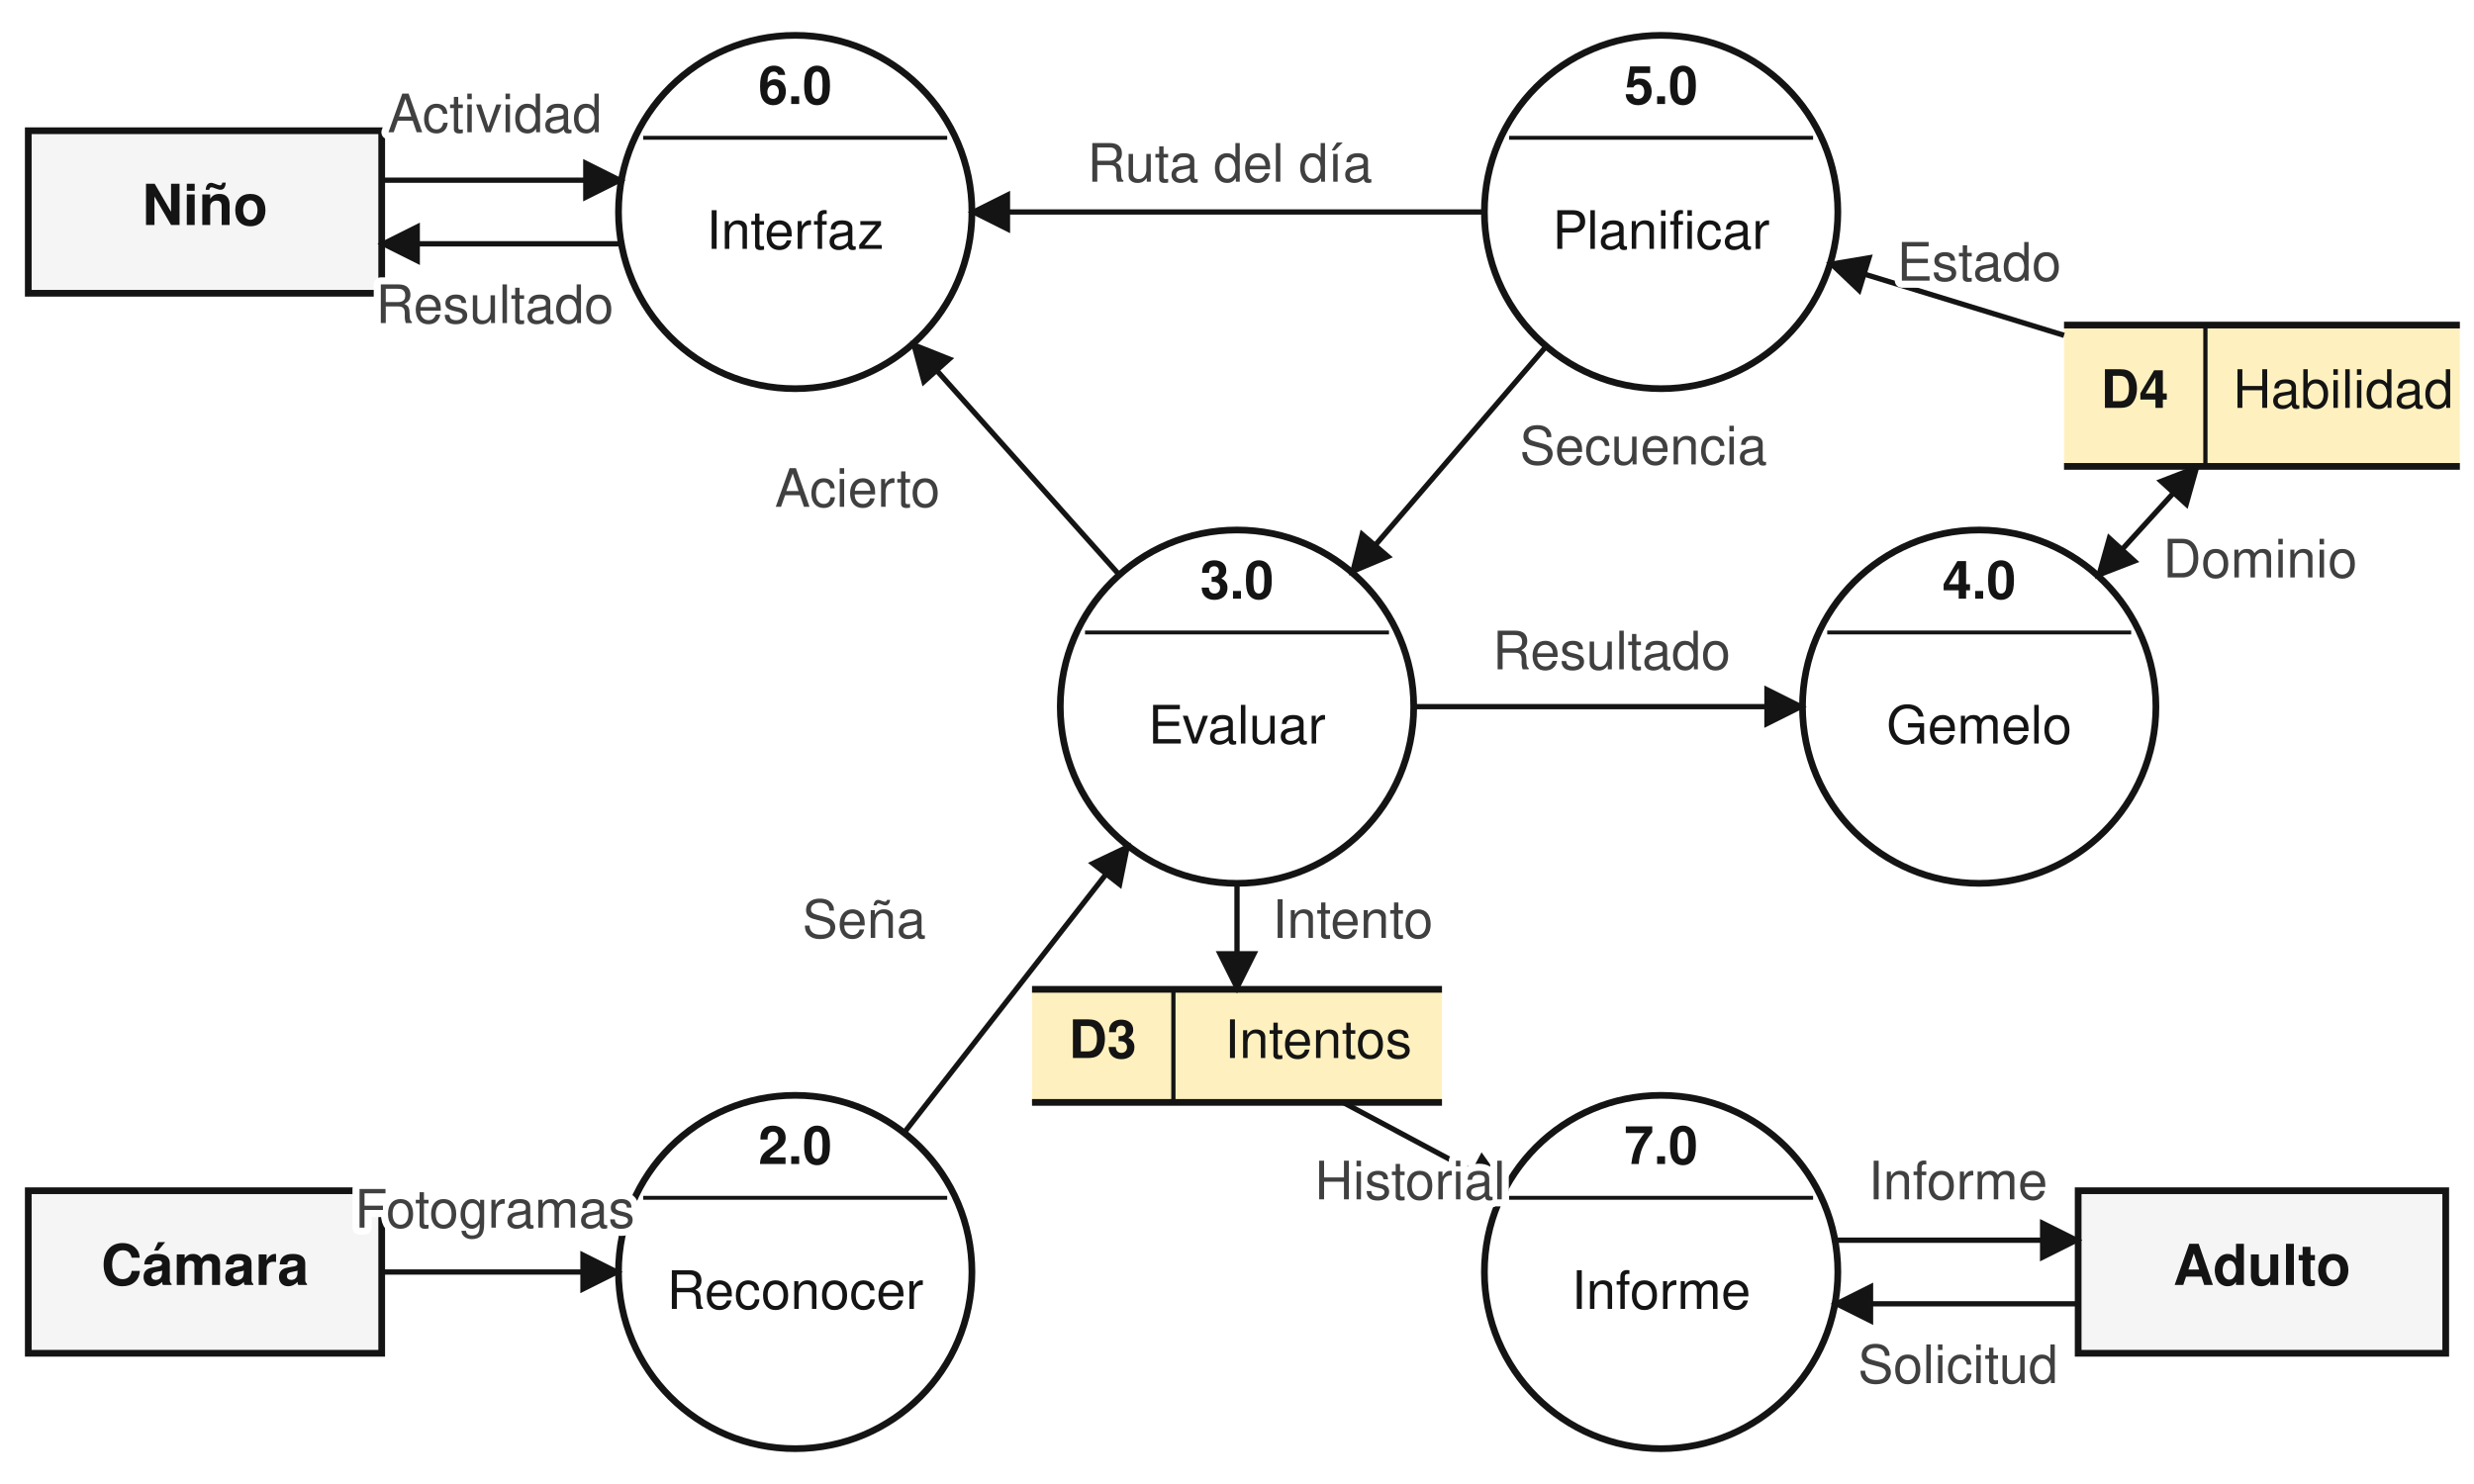
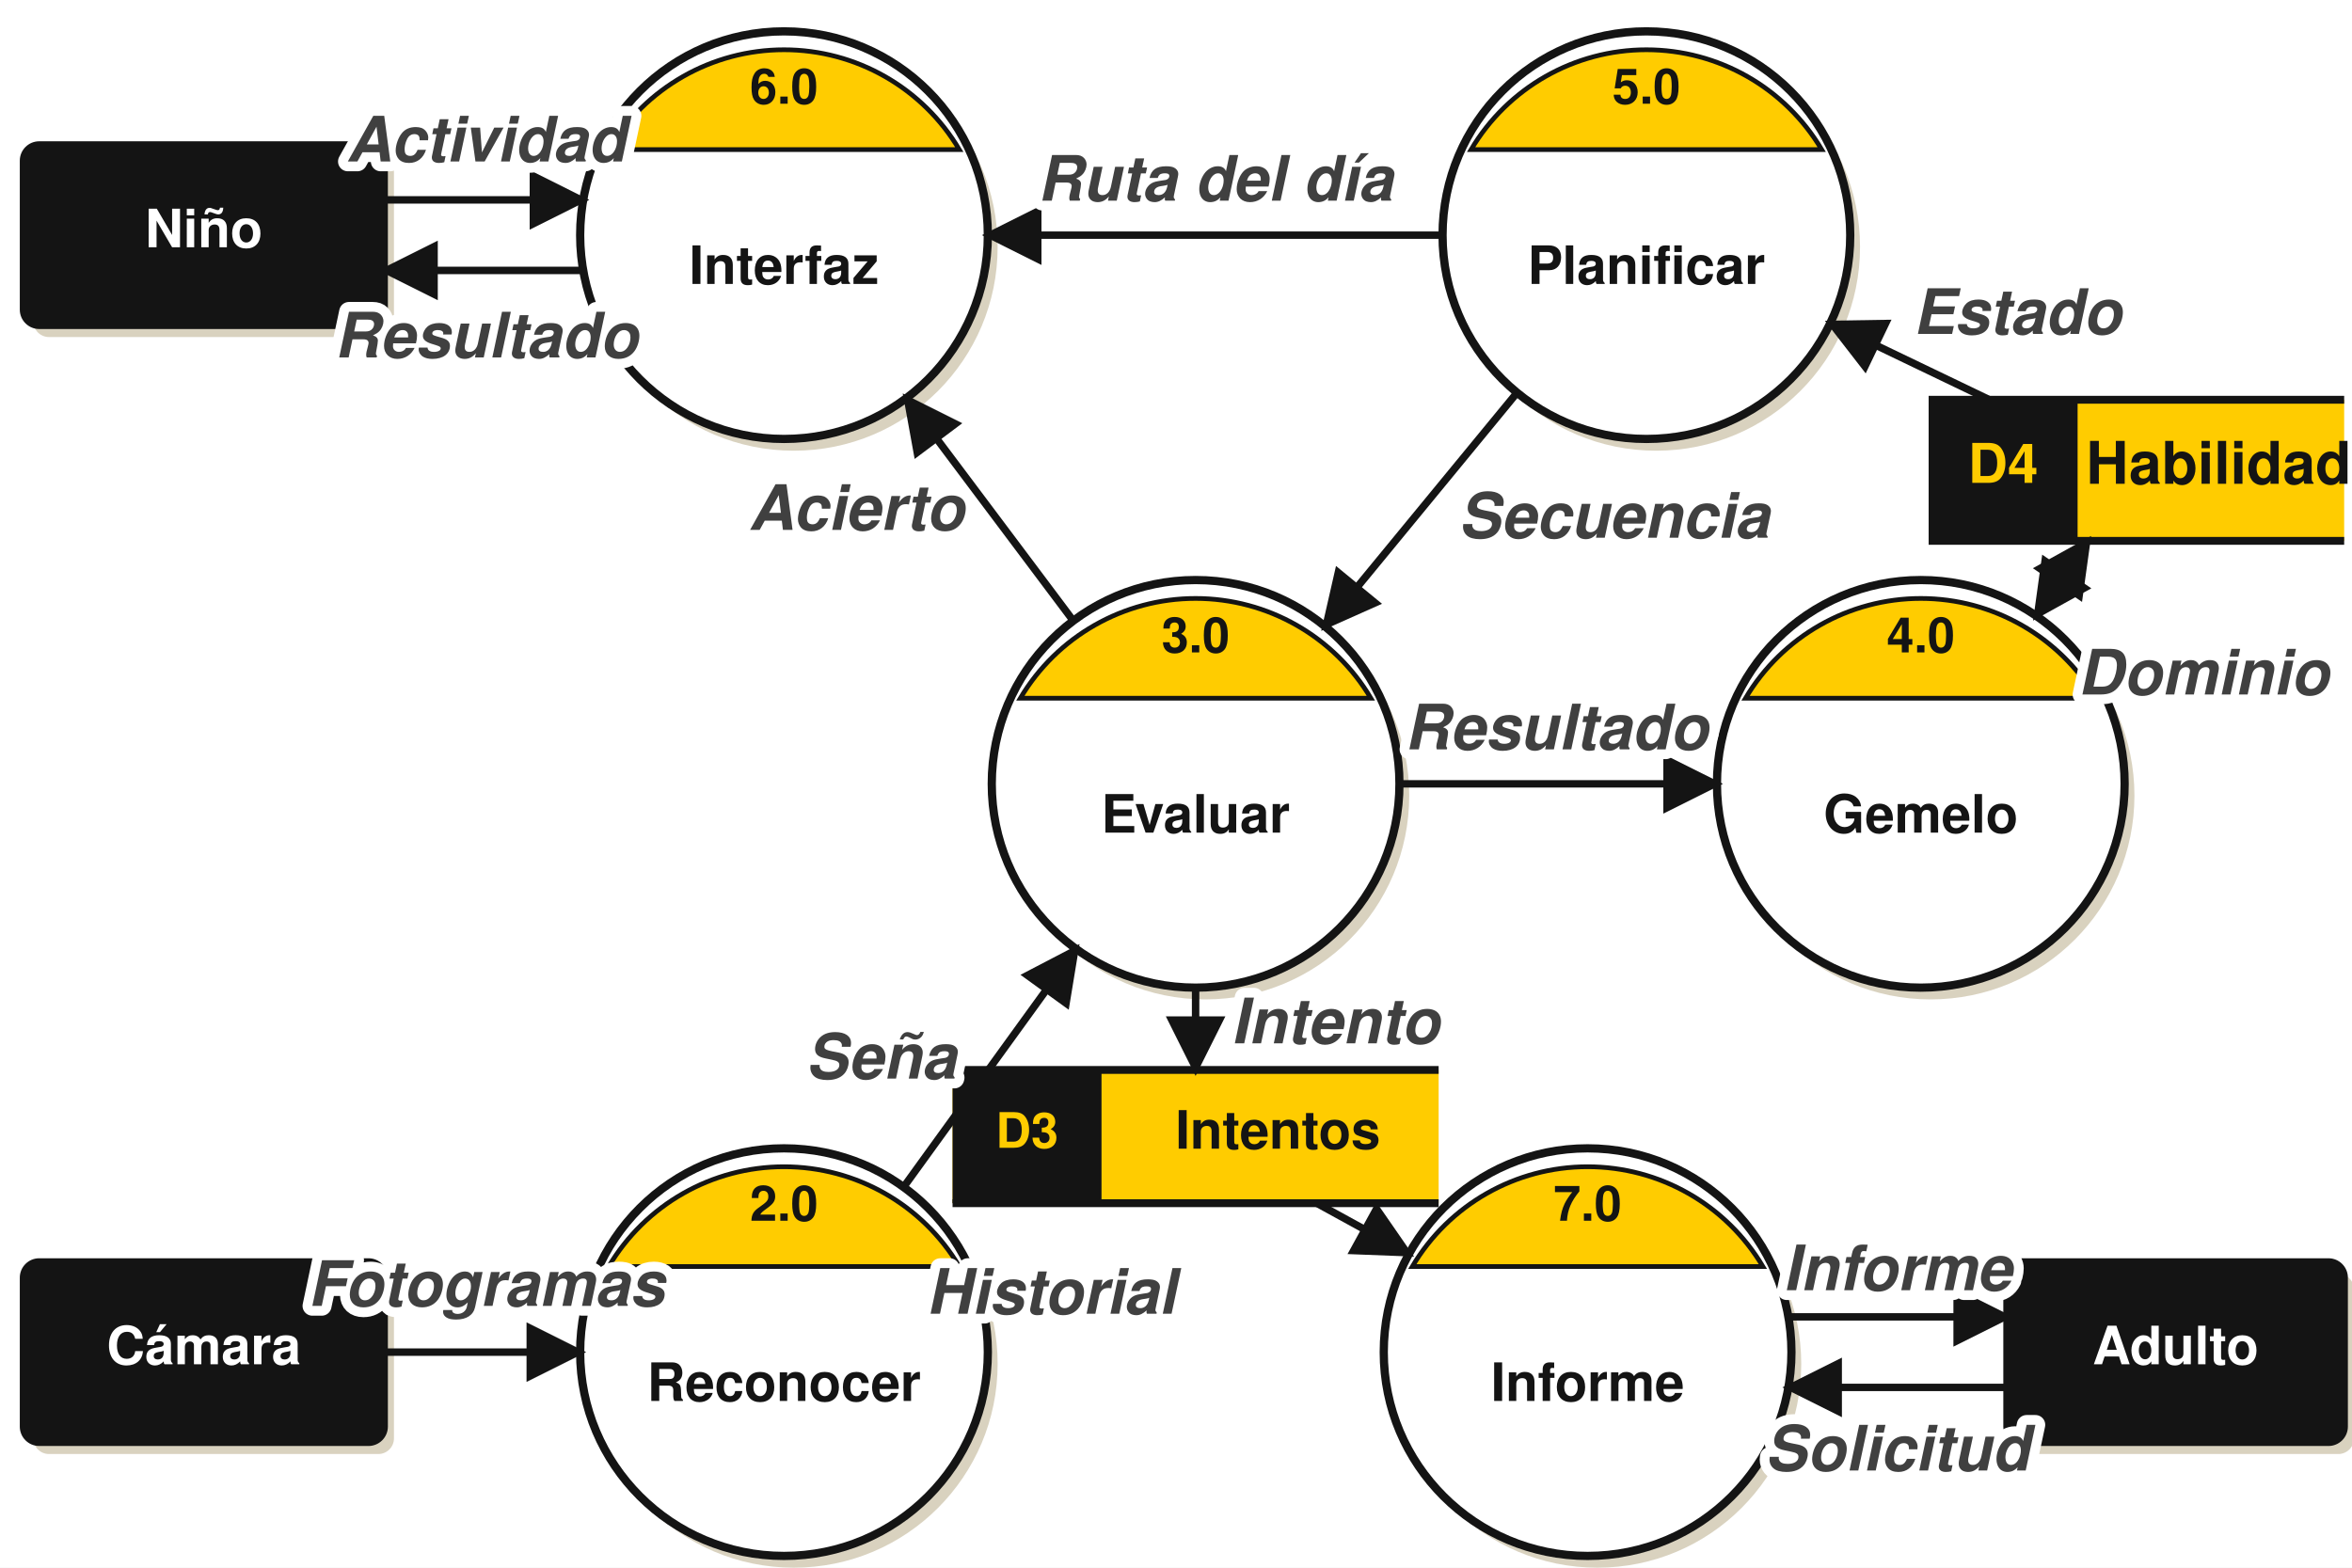
- <svg xmlns="http://www.w3.org/2000/svg" viewBox="0 0 700 420" font-family="Helvetica, Arial, sans-serif" role="img" aria-label="DFD nivel 1 simplificado" width="700" height="420">
-   <rect width="700" height="420" fill="#fff" />
+ <svg xmlns="http://www.w3.org/2000/svg" viewBox="0 0 600 400" font-family="Helvetica, Arial, sans-serif" role="img" aria-label="DFD nivel 1 simplificado" width="600" height="400">
+   <rect width="600" height="400" fill="#fff" />
  <defs>
    <marker id="arr" viewBox="0 0 10 10" refX="9" refY="5" markerWidth="8" markerHeight="8" orient="auto-start-reverse">
      <path d="M0,0 L10,5 L0,10 z" fill="#141414" />
    </marker>
    <marker id="arrO" viewBox="0 0 10 10" refX="9" refY="5" markerWidth="8" markerHeight="8" orient="auto-start-reverse">
      <path d="M0,0 L10,5 L0,10 z" fill="#fff" stroke="#141414" stroke-width="1.2" />
    </marker>
    <marker id="dot" viewBox="0 0 10 10" refX="5" refY="5" markerWidth="7" markerHeight="7">
      <circle cx="5" cy="5" r="3.6" fill="#fff" stroke="#141414" stroke-width="1.4" />
    </marker>
    <marker id="arrR" viewBox="0 0 10 10" refX="9" refY="5" markerWidth="8" markerHeight="8" orient="auto-start-reverse">
      <path d="M0,0 L10,5 L0,10 z" fill="#B3261E" />
    </marker>
  </defs>
-   <rect x="8.0" y="37.0" width="100" height="46" rx="0" fill="#F5F5F5" stroke="#141414" stroke-width="1.9" />
-   <text x="58" y="60.0" font-size="16" text-anchor="middle" dominant-baseline="central" font-weight="600" fill="#141414">Niño</text>
-   <rect x="8.0" y="337.0" width="100" height="46" rx="0" fill="#F5F5F5" stroke="#141414" stroke-width="1.9" />
-   <text x="58" y="360.0" font-size="16" text-anchor="middle" dominant-baseline="central" font-weight="600" fill="#141414">Cámara</text>
-   <rect x="588.0" y="337.0" width="104" height="46" rx="0" fill="#F5F5F5" stroke="#141414" stroke-width="1.9" />
-   <text x="640" y="360.0" font-size="16" text-anchor="middle" dominant-baseline="central" font-weight="600" fill="#141414">Adulto</text>
-   <circle cx="225" cy="60" r="50" fill="#fff" stroke="#141414" stroke-width="1.9" />
-   <line x1="182.0" y1="39.0" x2="268.0" y2="39.0" stroke="#141414" stroke-width="1.1" />
-   <text x="225" y="26.0" font-size="15" text-anchor="middle" dominant-baseline="central" font-weight="700" fill="#141414">6.0</text>
-   <text x="225" y="67.0" font-size="15" text-anchor="middle" dominant-baseline="central" font-weight="500" fill="#141414">Interfaz</text>
-   <circle cx="470" cy="60" r="50" fill="#fff" stroke="#141414" stroke-width="1.9" />
-   <line x1="427.0" y1="39.0" x2="513.0" y2="39.0" stroke="#141414" stroke-width="1.1" />
-   <text x="470" y="26.0" font-size="15" text-anchor="middle" dominant-baseline="central" font-weight="700" fill="#141414">5.0</text>
-   <text x="470" y="67.0" font-size="15" text-anchor="middle" dominant-baseline="central" font-weight="500" fill="#141414">Planificar</text>
-   <circle cx="350" cy="200" r="50" fill="#fff" stroke="#141414" stroke-width="1.9" />
-   <line x1="307.0" y1="179.0" x2="393.0" y2="179.0" stroke="#141414" stroke-width="1.1" />
-   <text x="350" y="166.0" font-size="15" text-anchor="middle" dominant-baseline="central" font-weight="700" fill="#141414">3.0</text>
-   <text x="350" y="207.0" font-size="15" text-anchor="middle" dominant-baseline="central" font-weight="500" fill="#141414">Evaluar</text>
-   <circle cx="560" cy="200" r="50" fill="#fff" stroke="#141414" stroke-width="1.9" />
-   <line x1="517.0" y1="179.0" x2="603.0" y2="179.0" stroke="#141414" stroke-width="1.1" />
-   <text x="560" y="166.0" font-size="15" text-anchor="middle" dominant-baseline="central" font-weight="700" fill="#141414">4.0</text>
-   <text x="560" y="207.0" font-size="15" text-anchor="middle" dominant-baseline="central" font-weight="500" fill="#141414">Gemelo</text>
-   <circle cx="225" cy="360" r="50" fill="#fff" stroke="#141414" stroke-width="1.9" />
-   <line x1="182.0" y1="339.0" x2="268.0" y2="339.0" stroke="#141414" stroke-width="1.1" />
-   <text x="225" y="326.0" font-size="15" text-anchor="middle" dominant-baseline="central" font-weight="700" fill="#141414">2.0</text>
-   <text x="225" y="367.0" font-size="15" text-anchor="middle" dominant-baseline="central" font-weight="500" fill="#141414">Reconocer</text>
-   <circle cx="470" cy="360" r="50" fill="#fff" stroke="#141414" stroke-width="1.9" />
-   <line x1="427.0" y1="339.0" x2="513.0" y2="339.0" stroke="#141414" stroke-width="1.1" />
-   <text x="470" y="326.0" font-size="15" text-anchor="middle" dominant-baseline="central" font-weight="700" fill="#141414">7.0</text>
-   <text x="470" y="367.0" font-size="15" text-anchor="middle" dominant-baseline="central" font-weight="500" fill="#141414">Informe</text>
-   <rect x="292.0" y="280.0" width="116" height="32" fill="#FFF1BF" stroke="none" />
-   <line x1="292.0" y1="280.0" x2="408.0" y2="280.0" stroke="#141414" stroke-width="1.9" />
-   <line x1="292.0" y1="312.0" x2="408.0" y2="312.0" stroke="#141414" stroke-width="1.9" />
-   <line x1="332.0" y1="280.0" x2="332.0" y2="312.0" stroke="#141414" stroke-width="1.2" />
-   <text x="312.0" y="296.0" font-size="15" text-anchor="middle" dominant-baseline="central" font-weight="700" fill="#141414">D3</text>
-   <text x="373.0" y="296.0" font-size="15" text-anchor="middle" dominant-baseline="central" font-weight="500" fill="#141414">Intentos</text>
-   <rect x="584.0" y="92.0" width="112" height="40" fill="#FFF1BF" stroke="none" />
-   <line x1="584.0" y1="92.0" x2="696.0" y2="92.0" stroke="#141414" stroke-width="1.9" />
-   <line x1="584.0" y1="132.0" x2="696.0" y2="132.0" stroke="#141414" stroke-width="1.9" />
-   <line x1="624.0" y1="92.0" x2="624.0" y2="132.0" stroke="#141414" stroke-width="1.2" />
-   <text x="604.0" y="112.0" font-size="15" text-anchor="middle" dominant-baseline="central" font-weight="700" fill="#141414">D4</text>
-   <text x="663.0" y="112.0" font-size="15" text-anchor="middle" dominant-baseline="central" font-weight="500" fill="#141414">Habilidad</text>
-   <path d="M108.0,51.0 L175.8,51.0" fill="none" stroke="#141414" stroke-width="1.5" marker-end="url(#arr)" stroke-linejoin="round" />
-   <text x="140" y="34" font-size="15" text-anchor="middle" dominant-baseline="central" font-weight="500" fill="#404040" paint-order="stroke" stroke="#fff" stroke-width="4" stroke-linejoin="round">
-     <tspan x="140" dy="0">Actividad</tspan>
-   </text>
-   <path d="M175.8,69.0 L108.0,69.0" fill="none" stroke="#141414" stroke-width="1.5" marker-end="url(#arr)" stroke-linejoin="round" />
-   <text x="140" y="88" font-size="15" text-anchor="middle" dominant-baseline="central" font-weight="500" fill="#404040" paint-order="stroke" stroke="#fff" stroke-width="4" stroke-linejoin="round">
-     <tspan x="140" dy="0">Resultado</tspan>
-   </text>
-   <path d="M108.0,360.0 L175.0,360.0" fill="none" stroke="#141414" stroke-width="1.5" marker-end="url(#arr)" stroke-linejoin="round" />
-   <text x="140" y="344" font-size="15" text-anchor="middle" dominant-baseline="central" font-weight="500" fill="#404040" paint-order="stroke" stroke="#fff" stroke-width="4" stroke-linejoin="round">
-     <tspan x="140" dy="0">Fotogramas</tspan>
-   </text>
-   <path d="M255.8,320.6 L319.2,239.4" fill="none" stroke="#141414" stroke-width="1.5" marker-end="url(#arr)" stroke-linejoin="round" />
-   <text x="262" y="262" font-size="15" text-anchor="end" dominant-baseline="central" font-weight="500" fill="#404040" paint-order="stroke" stroke="#fff" stroke-width="4" stroke-linejoin="round">
-     <tspan x="262" dy="0">Seña</tspan>
-   </text>
-   <path d="M316.7,162.7 L258.3,97.3" fill="none" stroke="#141414" stroke-width="1.5" marker-end="url(#arr)" stroke-linejoin="round" />
-   <text x="266" y="140" font-size="15" text-anchor="end" dominant-baseline="central" font-weight="500" fill="#404040" paint-order="stroke" stroke="#fff" stroke-width="4" stroke-linejoin="round">
-     <tspan x="266" dy="0">Acierto</tspan>
-   </text>
-   <path d="M420.0,60.0 L275.0,60.0" fill="none" stroke="#141414" stroke-width="1.5" marker-end="url(#arr)" stroke-linejoin="round" />
-   <text x="348" y="48" font-size="15" text-anchor="middle" dominant-baseline="central" font-weight="500" fill="#404040" paint-order="stroke" stroke="#fff" stroke-width="4" stroke-linejoin="round">
-     <tspan x="348" dy="0">Ruta del día</tspan>
-   </text>
-   <path d="M437.5,98.0 L382.5,162.0" fill="none" stroke="#141414" stroke-width="1.5" marker-end="url(#arr)" stroke-linejoin="round" />
-   <text x="430" y="128" font-size="15" text-anchor="start" dominant-baseline="central" font-weight="500" fill="#404040" paint-order="stroke" stroke="#fff" stroke-width="4" stroke-linejoin="round">
-     <tspan x="430" dy="0">Secuencia</tspan>
-   </text>
-   <path d="M400.0,200.0 L510.0,200.0" fill="none" stroke="#141414" stroke-width="1.5" marker-end="url(#arr)" stroke-linejoin="round" />
-   <text x="456" y="186" font-size="15" text-anchor="middle" dominant-baseline="central" font-weight="500" fill="#404040" paint-order="stroke" stroke="#fff" stroke-width="4" stroke-linejoin="round">
-     <tspan x="456" dy="0">Resultado</tspan>
-   </text>
-   <path d="M350.0,250.0 L350.0,280.0" fill="none" stroke="#141414" stroke-width="1.5" marker-end="url(#arr)" stroke-linejoin="round" />
-   <text x="360" y="262" font-size="15" text-anchor="start" dominant-baseline="central" font-weight="500" fill="#404040" paint-order="stroke" stroke="#fff" stroke-width="4" stroke-linejoin="round">
-     <tspan x="360" dy="0">Intento</tspan>
-   </text>
-   <path d="M380.0,312.0 L425.9,336.5" fill="none" stroke="#141414" stroke-width="1.5" marker-end="url(#arr)" stroke-linejoin="round" />
-   <text x="372" y="336" font-size="15" text-anchor="start" dominant-baseline="central" font-weight="500" fill="#404040" paint-order="stroke" stroke="#fff" stroke-width="4" stroke-linejoin="round">
-     <tspan x="372" dy="0">Historial</tspan>
-   </text>
-   <path d="M593.6,163.0 L621.8,132.0" fill="none" stroke="#141414" stroke-width="1.5" marker-end="url(#arr)" marker-start="url(#arr)" stroke-linejoin="round" />
-   <text x="612" y="160" font-size="15" text-anchor="start" dominant-baseline="central" font-weight="500" fill="#404040" paint-order="stroke" stroke="#fff" stroke-width="4" stroke-linejoin="round">
-     <tspan x="612" dy="0">Dominio</tspan>
-   </text>
-   <path d="M584.0,94.9 L517.8,74.6" fill="none" stroke="#141414" stroke-width="1.5" marker-end="url(#arr)" stroke-linejoin="round" />
-   <text x="560" y="76" font-size="15" text-anchor="middle" dominant-baseline="central" font-weight="500" fill="#404040" paint-order="stroke" stroke="#fff" stroke-width="4" stroke-linejoin="round">
-     <tspan x="560" dy="0">Estado</tspan>
-   </text>
-   <path d="M519.2,351.0 L588.0,351.0" fill="none" stroke="#141414" stroke-width="1.5" marker-end="url(#arr)" stroke-linejoin="round" />
-   <text x="554" y="336" font-size="15" text-anchor="middle" dominant-baseline="central" font-weight="500" fill="#404040" paint-order="stroke" stroke="#fff" stroke-width="4" stroke-linejoin="round">
-     <tspan x="554" dy="0">Informe</tspan>
-   </text>
-   <path d="M588.0,369.0 L519.2,369.0" fill="none" stroke="#141414" stroke-width="1.5" marker-end="url(#arr)" stroke-linejoin="round" />
-   <text x="554" y="388" font-size="15" text-anchor="middle" dominant-baseline="central" font-weight="500" fill="#404040" paint-order="stroke" stroke="#fff" stroke-width="4" stroke-linejoin="round">
-     <tspan x="554" dy="0">Solicitud</tspan>
-   </text>
+   <rect x="8.5" y="40.0" width="92" height="46" rx="4" fill="#D9D2BF" stroke="none" stroke-width="1.4" />
+   <rect x="6.0" y="37.0" width="92" height="46" rx="4" fill="#141414" stroke="#141414" stroke-width="1.9" />
+   <text x="52" y="60.0" font-size="13.5" text-anchor="middle" dominant-baseline="central" font-weight="700" fill="#fff">Niño</text>
+   <rect x="8.5" y="325.0" width="92" height="46" rx="4" fill="#D9D2BF" stroke="none" stroke-width="1.4" />
+   <rect x="6.0" y="322.0" width="92" height="46" rx="4" fill="#141414" stroke="#141414" stroke-width="1.9" />
+   <text x="52" y="345.0" font-size="13.5" text-anchor="middle" dominant-baseline="central" font-weight="700" fill="#fff">Cámara</text>
+   <rect x="514.5" y="325.0" width="86" height="46" rx="4" fill="#D9D2BF" stroke="none" stroke-width="1.4" />
+   <rect x="512.0" y="322.0" width="86" height="46" rx="4" fill="#141414" stroke="#141414" stroke-width="1.9" />
+   <text x="555" y="345.0" font-size="13.5" text-anchor="middle" dominant-baseline="central" font-weight="700" fill="#fff">Adulto</text>
+   <circle cx="202.5" cy="63" r="52" fill="#D9D2BF" />
+   <circle cx="200" cy="60" r="52" fill="#fff" stroke="#141414" stroke-width="2.1" />
+   <path d="M155.28,38.16 A52,52 0 0 1 244.72,38.16 Z" fill="#FFCC00" stroke="#141414" stroke-width="1.2" />
+   <text x="200" y="23.6" font-size="12.5" text-anchor="middle" dominant-baseline="central" font-weight="800" fill="#141414">6.0</text>
+   <text x="200" y="69.36" font-size="13.5" text-anchor="middle" dominant-baseline="central" font-weight="600" fill="#141414">Interfaz</text>
+   <circle cx="422.5" cy="63" r="52" fill="#D9D2BF" />
+   <circle cx="420" cy="60" r="52" fill="#fff" stroke="#141414" stroke-width="2.1" />
+   <path d="M375.28,38.16 A52,52 0 0 1 464.72,38.16 Z" fill="#FFCC00" stroke="#141414" stroke-width="1.2" />
+   <text x="420" y="23.6" font-size="12.5" text-anchor="middle" dominant-baseline="central" font-weight="800" fill="#141414">5.0</text>
+   <text x="420" y="69.36" font-size="13.5" text-anchor="middle" dominant-baseline="central" font-weight="600" fill="#141414">Planificar</text>
+   <circle cx="307.5" cy="203" r="52" fill="#D9D2BF" />
+   <circle cx="305" cy="200" r="52" fill="#fff" stroke="#141414" stroke-width="2.1" />
+   <path d="M260.28,178.16 A52,52 0 0 1 349.72,178.16 Z" fill="#FFCC00" stroke="#141414" stroke-width="1.2" />
+   <text x="305" y="163.6" font-size="12.5" text-anchor="middle" dominant-baseline="central" font-weight="800" fill="#141414">3.0</text>
+   <text x="305" y="209.36" font-size="13.5" text-anchor="middle" dominant-baseline="central" font-weight="600" fill="#141414">Evaluar</text>
+   <circle cx="492.5" cy="203" r="52" fill="#D9D2BF" />
+   <circle cx="490" cy="200" r="52" fill="#fff" stroke="#141414" stroke-width="2.1" />
+   <path d="M445.28,178.16 A52,52 0 0 1 534.72,178.16 Z" fill="#FFCC00" stroke="#141414" stroke-width="1.2" />
+   <text x="490" y="163.6" font-size="12.5" text-anchor="middle" dominant-baseline="central" font-weight="800" fill="#141414">4.0</text>
+   <text x="490" y="209.36" font-size="13.5" text-anchor="middle" dominant-baseline="central" font-weight="600" fill="#141414">Gemelo</text>
+   <circle cx="202.5" cy="348" r="52" fill="#D9D2BF" />
+   <circle cx="200" cy="345" r="52" fill="#fff" stroke="#141414" stroke-width="2.1" />
+   <path d="M155.28,323.16 A52,52 0 0 1 244.72,323.16 Z" fill="#FFCC00" stroke="#141414" stroke-width="1.2" />
+   <text x="200" y="308.6" font-size="12.5" text-anchor="middle" dominant-baseline="central" font-weight="800" fill="#141414">2.0</text>
+   <text x="200" y="354.36" font-size="13.5" text-anchor="middle" dominant-baseline="central" font-weight="600" fill="#141414">Reconocer</text>
+   <circle cx="407.5" cy="348" r="52" fill="#D9D2BF" />
+   <circle cx="405" cy="345" r="52" fill="#fff" stroke="#141414" stroke-width="2.1" />
+   <path d="M360.28,323.16 A52,52 0 0 1 449.72,323.16 Z" fill="#FFCC00" stroke="#141414" stroke-width="1.2" />
+   <text x="405" y="308.6" font-size="12.5" text-anchor="middle" dominant-baseline="central" font-weight="800" fill="#141414">7.0</text>
+   <text x="405" y="354.36" font-size="13.5" text-anchor="middle" dominant-baseline="central" font-weight="600" fill="#141414">Informe</text>
+   <rect x="243.0" y="273.0" width="124" height="34" fill="#FFCC00" stroke="none" />
+   <rect x="243.0" y="273.0" width="38" height="34" fill="#141414" stroke="none" />
+   <line x1="243.0" y1="273.0" x2="367.0" y2="273.0" stroke="#141414" stroke-width="2" />
+   <line x1="243.0" y1="307.0" x2="367.0" y2="307.0" stroke="#141414" stroke-width="2" />
+   <text x="262.0" y="290.0" font-size="12.5" text-anchor="middle" dominant-baseline="central" font-weight="800" fill="#FFCC00">D3</text>
+   <text x="326.0" y="290.0" font-size="13.5" text-anchor="middle" dominant-baseline="central" font-weight="600" fill="#141414">Intentos</text>
+   <rect x="492.0" y="102.0" width="106" height="36" fill="#FFCC00" stroke="none" />
+   <rect x="492.0" y="102.0" width="38" height="36" fill="#141414" stroke="none" />
+   <line x1="492.0" y1="102.0" x2="598.0" y2="102.0" stroke="#141414" stroke-width="2" />
+   <line x1="492.0" y1="138.0" x2="598.0" y2="138.0" stroke="#141414" stroke-width="2" />
+   <text x="511.0" y="120.0" font-size="14" text-anchor="middle" dominant-baseline="central" font-weight="800" fill="#FFCC00">D4</text>
+   <text x="566.0" y="120.0" font-size="15" text-anchor="middle" dominant-baseline="central" font-weight="600" fill="#141414">Habilidad</text>
+   <path d="M98.0,51.0 L148.8,51.0" fill="none" stroke="#141414" stroke-width="1.9" marker-end="url(#arr)" stroke-linejoin="round" />
+   <text x="124" y="36" font-size="16" text-anchor="middle" dominant-baseline="central" font-weight="600" font-style="italic" fill="#404040" paint-order="stroke" stroke="#fff" stroke-width="5" stroke-linejoin="round">Actividad</text>
+   <path d="M148.8,69.0 L98.0,69.0" fill="none" stroke="#141414" stroke-width="1.9" marker-end="url(#arr)" stroke-linejoin="round" />
+   <text x="124" y="86" font-size="16" text-anchor="middle" dominant-baseline="central" font-weight="600" font-style="italic" fill="#404040" paint-order="stroke" stroke="#fff" stroke-width="5" stroke-linejoin="round">Resultado</text>
+   <path d="M98.0,345.0 L148.0,345.0" fill="none" stroke="#141414" stroke-width="1.9" marker-end="url(#arr)" stroke-linejoin="round" />
+   <text x="124" y="328" font-size="16" text-anchor="middle" dominant-baseline="central" font-weight="600" font-style="italic" fill="#404040" paint-order="stroke" stroke="#fff" stroke-width="5" stroke-linejoin="round">Fotogramas</text>
+   <path d="M230.5,302.9 L274.5,242.1" fill="none" stroke="#141414" stroke-width="1.9" marker-end="url(#arr)" stroke-linejoin="round" />
+   <text x="244" y="270" font-size="16" text-anchor="end" dominant-baseline="central" font-weight="600" font-style="italic" fill="#404040" paint-order="stroke" stroke="#fff" stroke-width="5" stroke-linejoin="round">Seña</text>
+   <path d="M273.8,158.4 L231.2,101.6" fill="none" stroke="#141414" stroke-width="1.9" marker-end="url(#arr)" stroke-linejoin="round" />
+   <text x="246" y="130" font-size="16" text-anchor="end" dominant-baseline="central" font-weight="600" font-style="italic" fill="#404040" paint-order="stroke" stroke="#fff" stroke-width="5" stroke-linejoin="round">Acierto</text>
+   <path d="M368.0,60.0 L252.0,60.0" fill="none" stroke="#141414" stroke-width="1.9" marker-end="url(#arr)" stroke-linejoin="round" />
+   <text x="310" y="46" font-size="16" text-anchor="middle" dominant-baseline="central" font-weight="600" font-style="italic" fill="#404040" paint-order="stroke" stroke="#fff" stroke-width="5" stroke-linejoin="round">Ruta del día</text>
+   <path d="M387.0,100.2 L338.0,159.8" fill="none" stroke="#141414" stroke-width="1.9" marker-end="url(#arr)" stroke-linejoin="round" />
+   <text x="372" y="132" font-size="16" text-anchor="start" dominant-baseline="central" font-weight="600" font-style="italic" fill="#404040" paint-order="stroke" stroke="#fff" stroke-width="5" stroke-linejoin="round">Secuencia</text>
+   <path d="M357.0,200.0 L438.0,200.0" fill="none" stroke="#141414" stroke-width="1.9" marker-end="url(#arr)" stroke-linejoin="round" />
+   <text x="397" y="186" font-size="16" text-anchor="middle" dominant-baseline="central" font-weight="600" font-style="italic" fill="#404040" paint-order="stroke" stroke="#fff" stroke-width="5" stroke-linejoin="round">Resultado</text>
+   <path d="M305.0,252.0 L305.0,273.0" fill="none" stroke="#141414" stroke-width="1.9" marker-end="url(#arr)" stroke-linejoin="round" />
+   <text x="314" y="261" font-size="16" text-anchor="start" dominant-baseline="central" font-weight="600" font-style="italic" fill="#404040" paint-order="stroke" stroke="#fff" stroke-width="5" stroke-linejoin="round">Intento</text>
+   <path d="M335.9,307.0 L359.4,319.9" fill="none" stroke="#141414" stroke-width="1.9" marker-end="url(#arr)" stroke-linejoin="round" />
+   <text x="300" y="330" font-size="16" text-anchor="end" dominant-baseline="central" font-weight="600" font-style="italic" fill="#404040" paint-order="stroke" stroke="#fff" stroke-width="5" stroke-linejoin="round">Historial</text>
+   <path d="M519.5,157.1 L532.6,138.0" fill="none" stroke="#141414" stroke-width="1.9" marker-end="url(#arr)" marker-start="url(#arr)" stroke-linejoin="round" />
+   <text x="530" y="172" font-size="16" text-anchor="start" dominant-baseline="central" font-weight="600" font-style="italic" fill="#404040" paint-order="stroke" stroke="#fff" stroke-width="5" stroke-linejoin="round">Dominio</text>
+   <path d="M507.5,102.0 L466.9,82.5" fill="none" stroke="#141414" stroke-width="1.9" marker-end="url(#arr)" stroke-linejoin="round" />
+   <text x="488" y="80" font-size="16" text-anchor="start" dominant-baseline="central" font-weight="600" font-style="italic" fill="#404040" paint-order="stroke" stroke="#fff" stroke-width="5" stroke-linejoin="round">Estado</text>
+   <path d="M456.2,336.0 L512.0,336.0" fill="none" stroke="#141414" stroke-width="1.9" marker-end="url(#arr)" stroke-linejoin="round" />
+   <text x="484" y="324" font-size="16" text-anchor="middle" dominant-baseline="central" font-weight="600" font-style="italic" fill="#404040" paint-order="stroke" stroke="#fff" stroke-width="5" stroke-linejoin="round">Informe</text>
+   <path d="M512.0,354.0 L456.2,354.0" fill="none" stroke="#141414" stroke-width="1.9" marker-end="url(#arr)" stroke-linejoin="round" />
+   <text x="484" y="370" font-size="16" text-anchor="middle" dominant-baseline="central" font-weight="600" font-style="italic" fill="#404040" paint-order="stroke" stroke="#fff" stroke-width="5" stroke-linejoin="round">Solicitud</text>
</svg>
